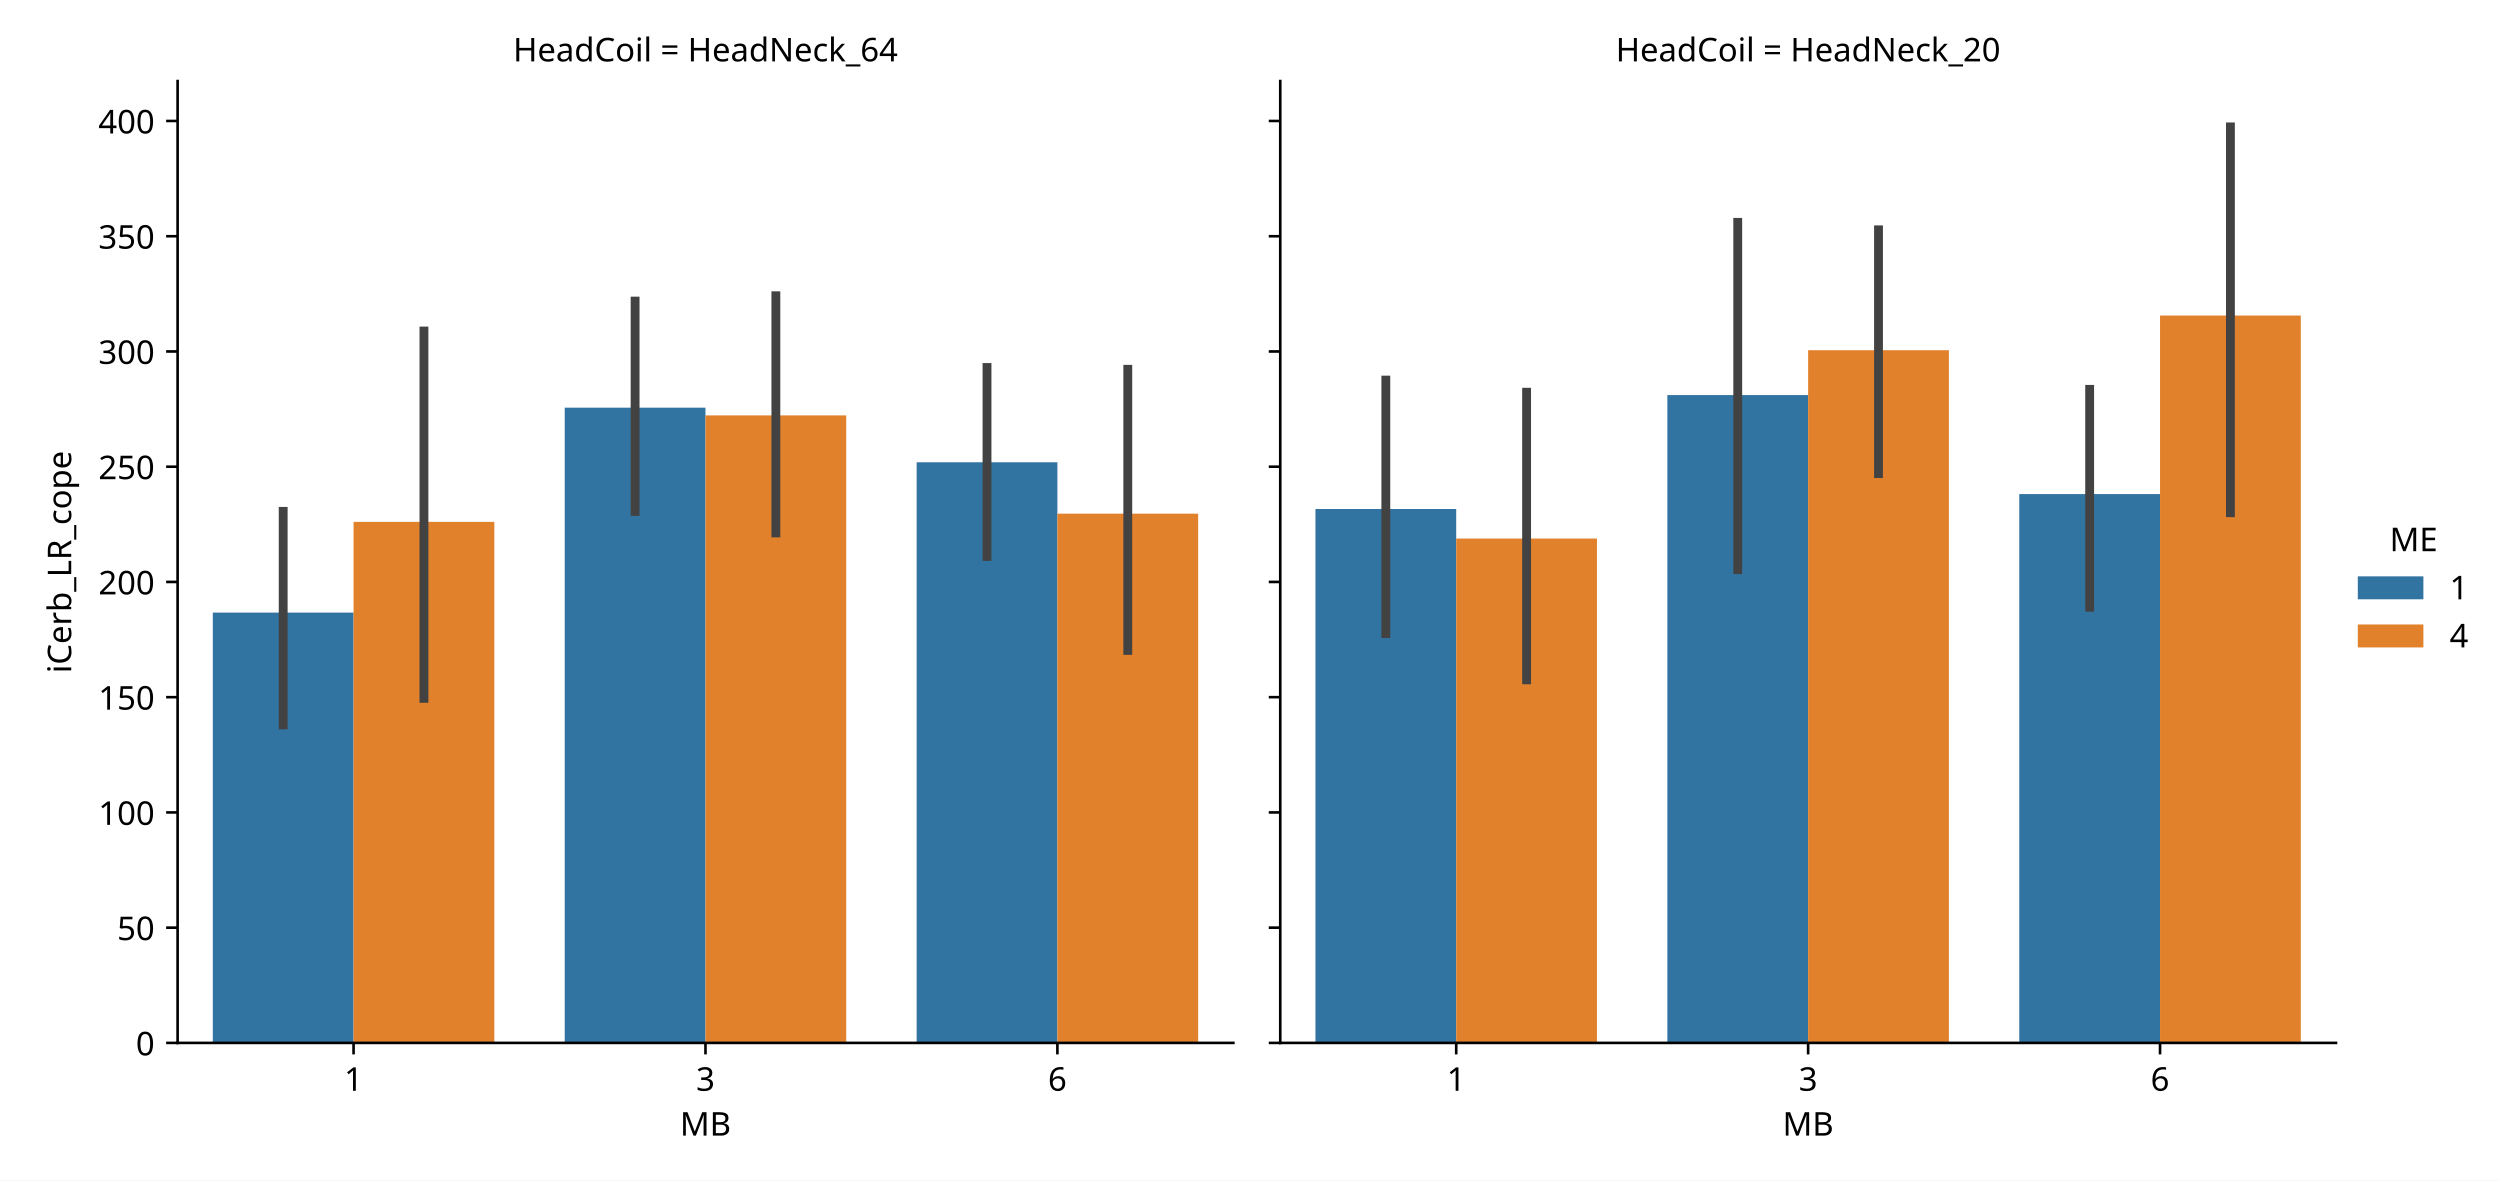
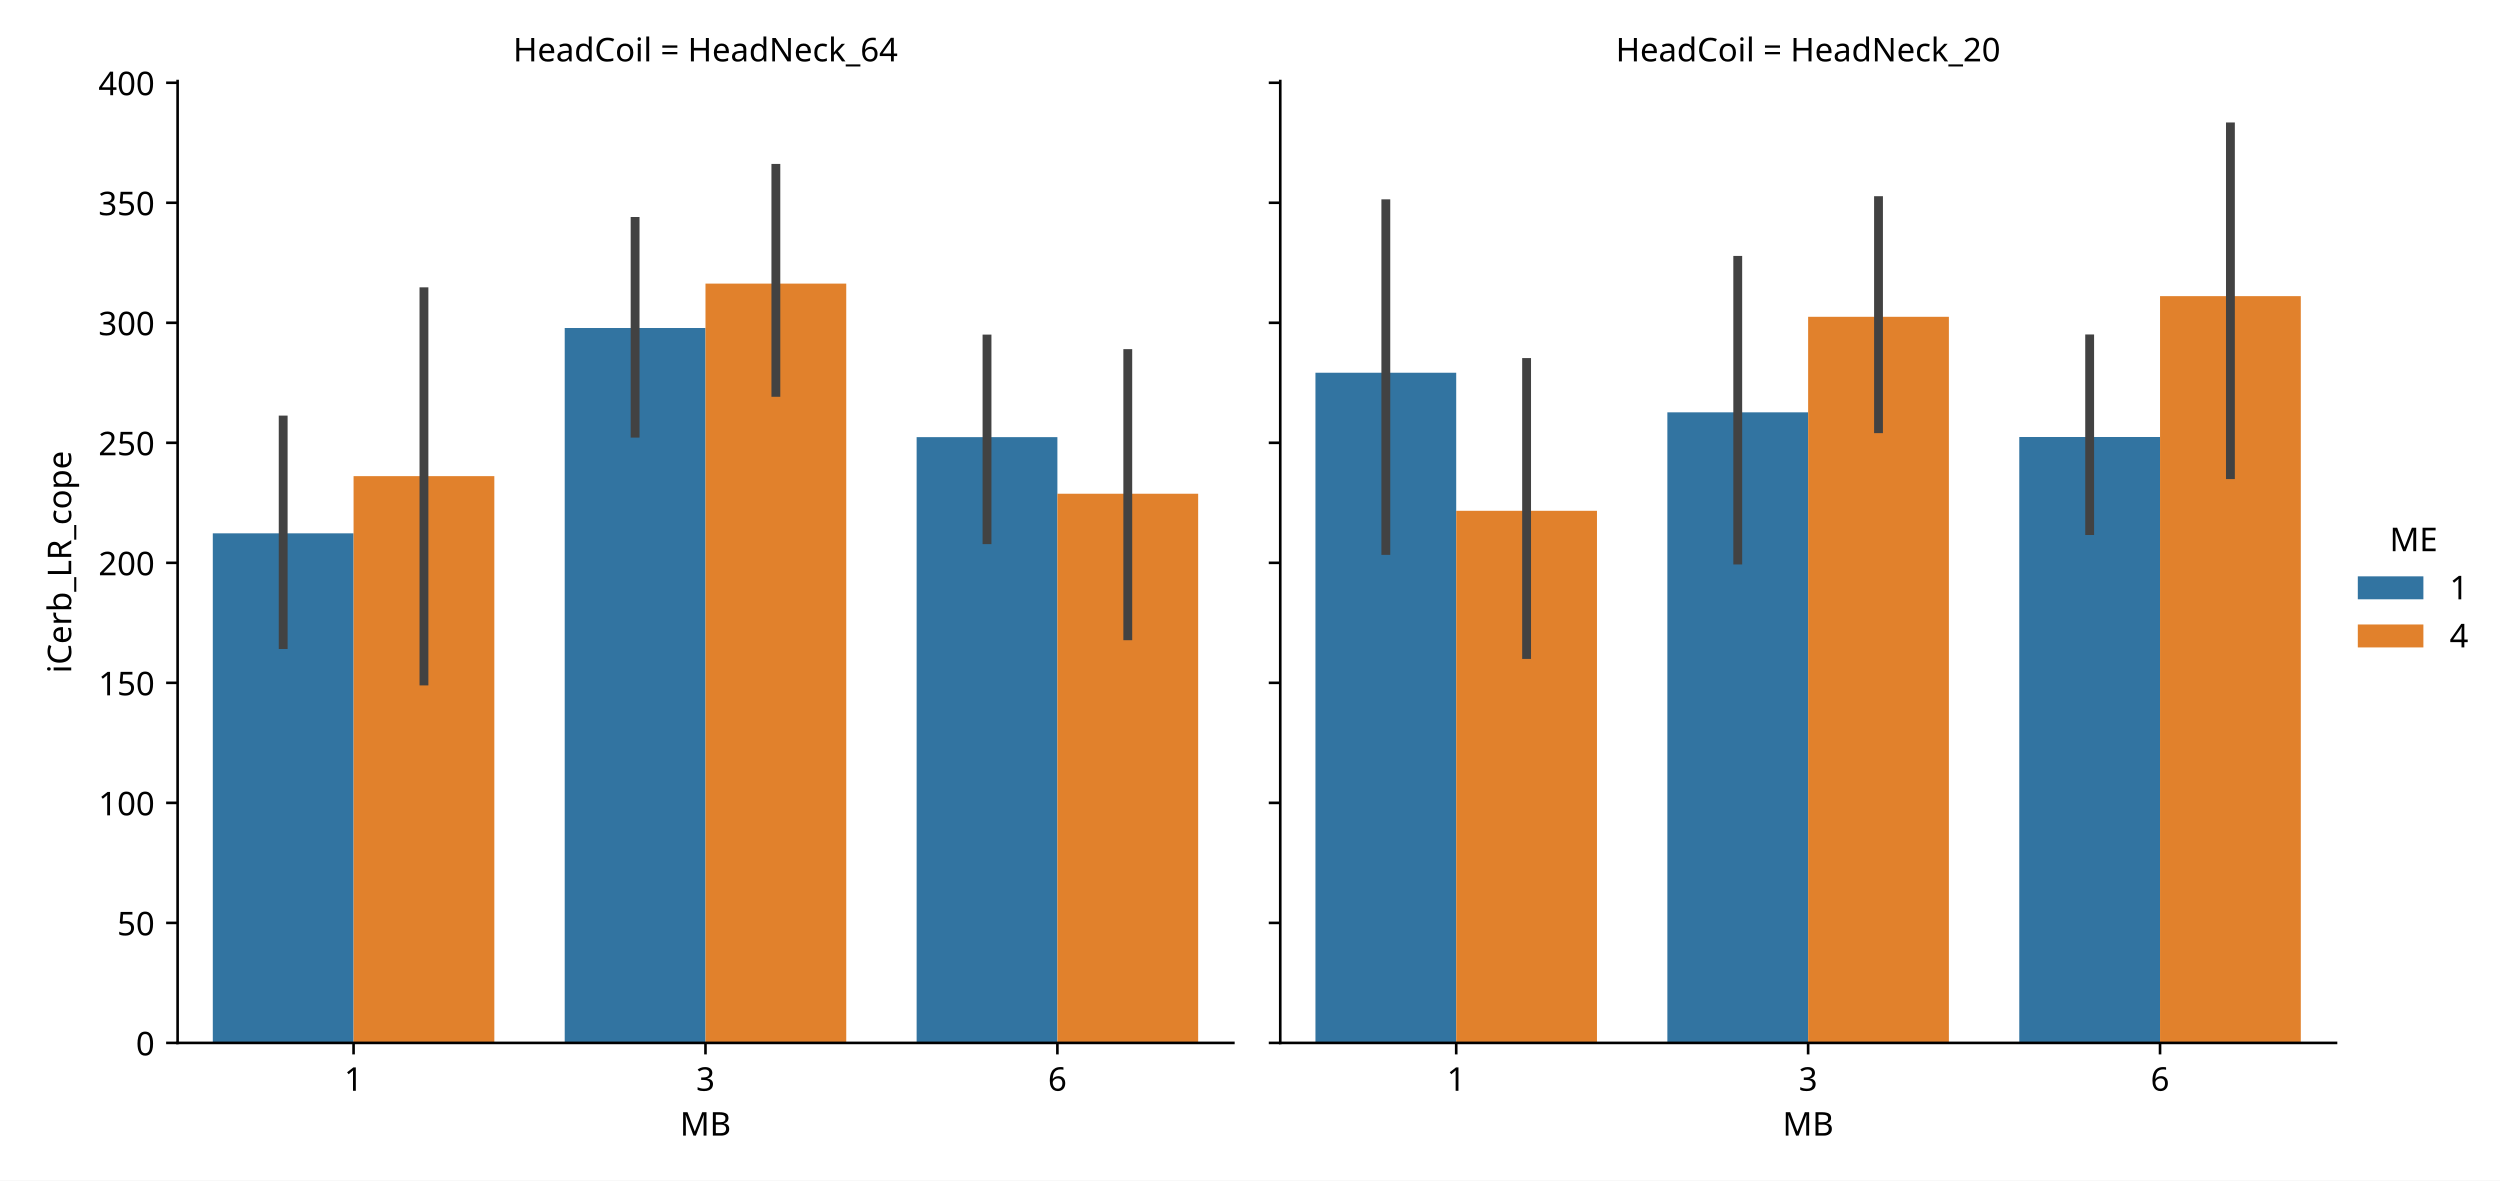
<svg xmlns="http://www.w3.org/2000/svg" xmlns:xlink="http://www.w3.org/1999/xlink" width="762.39pt" height="360pt" viewBox="0 0 762.39 360" version="1.1">
  <defs>
    <style type="text/css">*{stroke-linejoin: round; stroke-linecap: butt}</style>
  </defs>
  <g id="figure_1">
    <g id="patch_1">
      <path d="M 0 360  L 762.39 360  L 762.39 0  L 0 0  z " style="fill: #ffffff" />
    </g>
    <g id="axes_1">
      <g id="patch_2">
        <path d="M 54.163 318.04  L 376.118 318.04  L 376.118 24.72  L 54.163 24.72  z " style="fill: #ffffff" />
      </g>
      <g id="patch_3">
-         <path d="M 64.895 318.04  L 107.822 318.04  L 107.822 186.818  L 64.895 186.818  z " clip-path="url(#p7e0ef2eebd)" style="fill: #3274a1" />
+         <path d="M 64.895 318.04  L 107.822 318.04  L 107.822 162.634  L 64.895 162.634  z " clip-path="url(#pe191dc1315)" style="fill: #3274a1" />
      </g>
      <g id="patch_4">
-         <path d="M 172.213 318.04  L 215.14 318.04  L 215.14 124.319  L 172.213 124.319  z " clip-path="url(#p7e0ef2eebd)" style="fill: #3274a1" />
+         <path d="M 172.213 318.04  L 215.14 318.04  L 215.14 100.025  L 172.213 100.025  z " clip-path="url(#pe191dc1315)" style="fill: #3274a1" />
      </g>
      <g id="patch_5">
-         <path d="M 279.531 318.04  L 322.459 318.04  L 322.459 140.972  L 279.531 140.972  z " clip-path="url(#p7e0ef2eebd)" style="fill: #3274a1" />
+         <path d="M 279.531 318.04  L 322.459 318.04  L 322.459 133.315  L 279.531 133.315  z " clip-path="url(#pe191dc1315)" style="fill: #3274a1" />
      </g>
      <g id="patch_6">
-         <path d="M 107.822 318.04  L 150.749 318.04  L 150.749 159.156  L 107.822 159.156  z " clip-path="url(#p7e0ef2eebd)" style="fill: #e1812c" />
+         <path d="M 107.822 318.04  L 150.749 318.04  L 150.749 145.196  L 107.822 145.196  z " clip-path="url(#pe191dc1315)" style="fill: #e1812c" />
      </g>
      <g id="patch_7">
-         <path d="M 215.14 318.04  L 258.068 318.04  L 258.068 126.679  L 215.14 126.679  z " clip-path="url(#p7e0ef2eebd)" style="fill: #e1812c" />
+         <path d="M 215.14 318.04  L 258.068 318.04  L 258.068 86.496  L 215.14 86.496  z " clip-path="url(#pe191dc1315)" style="fill: #e1812c" />
      </g>
      <g id="patch_8">
-         <path d="M 322.459 318.04  L 365.386 318.04  L 365.386 156.637  L 322.459 156.637  z " clip-path="url(#p7e0ef2eebd)" style="fill: #e1812c" />
+         <path d="M 322.459 318.04  L 365.386 318.04  L 365.386 150.559  L 322.459 150.559  z " clip-path="url(#pe191dc1315)" style="fill: #e1812c" />
      </g>
      <g id="matplotlib.axis_1">
        <g id="xtick_1">
          <g id="line2d_1">
            <defs>
-               <path id="m6424264c34" d="M 0 0  L 0 3.5  " style="stroke: #000000; stroke-width: 0.8" />
+               <path id="maa4fecbb08" d="M 0 0  L 0 3.5  " style="stroke: #000000; stroke-width: 0.8" />
            </defs>
            <g>
-               <use xlink:href="#m6424264c34" x="107.822" y="318.04" style="stroke: #000000; stroke-width: 0.8" />
+               <use xlink:href="#maa4fecbb08" x="107.822" y="318.04" style="stroke: #000000; stroke-width: 0.8" />
            </g>
          </g>
          <g id="text_1">
            <text style="font: 10px 'sans-serif'; text-anchor: middle" x="107.822" y="332.638" transform="rotate(-0, 107.8219, 332.6384)">1</text>
          </g>
        </g>
        <g id="xtick_2">
          <g id="line2d_2">
            <g>
-               <use xlink:href="#m6424264c34" x="215.14" y="318.04" style="stroke: #000000; stroke-width: 0.8" />
+               <use xlink:href="#maa4fecbb08" x="215.14" y="318.04" style="stroke: #000000; stroke-width: 0.8" />
            </g>
          </g>
          <g id="text_2">
            <text style="font: 10px 'sans-serif'; text-anchor: middle" x="215.14" y="332.638" transform="rotate(-0, 215.1402, 332.6384)">3</text>
          </g>
        </g>
        <g id="xtick_3">
          <g id="line2d_3">
            <g>
-               <use xlink:href="#m6424264c34" x="322.459" y="318.04" style="stroke: #000000; stroke-width: 0.8" />
+               <use xlink:href="#maa4fecbb08" x="322.459" y="318.04" style="stroke: #000000; stroke-width: 0.8" />
            </g>
          </g>
          <g id="text_3">
            <text style="font: 10px 'sans-serif'; text-anchor: middle" x="322.459" y="332.638" transform="rotate(-0, 322.4585, 332.6384)">6</text>
          </g>
        </g>
        <g id="text_4">
          <text style="font: 10px 'sans-serif'; text-anchor: middle" x="215.14" y="346.317" transform="rotate(-0, 215.1402, 346.3166)">MB</text>
        </g>
      </g>
      <g id="matplotlib.axis_2">
        <g id="ytick_1">
          <g id="line2d_4">
            <defs>
-               <path id="m92f1ec0c4c" d="M 0 0  L -3.5 0  " style="stroke: #000000; stroke-width: 0.8" />
+               <path id="mb5ddbb4c94" d="M 0 0  L -3.5 0  " style="stroke: #000000; stroke-width: 0.8" />
            </defs>
            <g>
-               <use xlink:href="#m92f1ec0c4c" x="54.163" y="318.04" style="stroke: #000000; stroke-width: 0.8" />
+               <use xlink:href="#mb5ddbb4c94" x="54.163" y="318.04" style="stroke: #000000; stroke-width: 0.8" />
            </g>
          </g>
          <g id="text_5">
            <text style="font: 10px 'sans-serif'; text-anchor: end" x="47.163" y="321.839" transform="rotate(-0, 47.16278, 321.8392)">0</text>
          </g>
        </g>
        <g id="ytick_2">
          <g id="line2d_5">
            <g>
-               <use xlink:href="#m92f1ec0c4c" x="54.163" y="282.897" style="stroke: #000000; stroke-width: 0.8" />
+               <use xlink:href="#mb5ddbb4c94" x="54.163" y="281.439" style="stroke: #000000; stroke-width: 0.8" />
            </g>
          </g>
          <g id="text_6">
-             <text style="font: 10px 'sans-serif'; text-anchor: end" x="47.163" y="286.696" transform="rotate(-0, 47.16278, 286.696)">50</text>
+             <text style="font: 10px 'sans-serif'; text-anchor: end" x="47.163" y="285.239" transform="rotate(-0, 47.16278, 285.2385)">50</text>
          </g>
        </g>
        <g id="ytick_3">
          <g id="line2d_6">
            <g>
-               <use xlink:href="#m92f1ec0c4c" x="54.163" y="247.754" style="stroke: #000000; stroke-width: 0.8" />
+               <use xlink:href="#mb5ddbb4c94" x="54.163" y="244.839" style="stroke: #000000; stroke-width: 0.8" />
            </g>
          </g>
          <g id="text_7">
-             <text style="font: 10px 'sans-serif'; text-anchor: end" x="47.163" y="251.553" transform="rotate(-0, 47.16278, 251.5528)">100</text>
+             <text style="font: 10px 'sans-serif'; text-anchor: end" x="47.163" y="248.638" transform="rotate(-0, 47.16278, 248.6379)">100</text>
          </g>
        </g>
        <g id="ytick_4">
          <g id="line2d_7">
            <g>
-               <use xlink:href="#m92f1ec0c4c" x="54.163" y="212.61" style="stroke: #000000; stroke-width: 0.8" />
+               <use xlink:href="#mb5ddbb4c94" x="54.163" y="208.238" style="stroke: #000000; stroke-width: 0.8" />
            </g>
          </g>
          <g id="text_8">
-             <text style="font: 10px 'sans-serif'; text-anchor: end" x="47.163" y="216.41" transform="rotate(-0, 47.16278, 216.4096)">150</text>
+             <text style="font: 10px 'sans-serif'; text-anchor: end" x="47.163" y="212.037" transform="rotate(-0, 47.16278, 212.0372)">150</text>
          </g>
        </g>
        <g id="ytick_5">
          <g id="line2d_8">
            <g>
-               <use xlink:href="#m92f1ec0c4c" x="54.163" y="177.467" style="stroke: #000000; stroke-width: 0.8" />
+               <use xlink:href="#mb5ddbb4c94" x="54.163" y="171.637" style="stroke: #000000; stroke-width: 0.8" />
            </g>
          </g>
          <g id="text_9">
-             <text style="font: 10px 'sans-serif'; text-anchor: end" x="47.163" y="181.266" transform="rotate(-0, 47.16278, 181.2664)">200</text>
+             <text style="font: 10px 'sans-serif'; text-anchor: end" x="47.163" y="175.437" transform="rotate(-0, 47.16278, 175.4365)">200</text>
          </g>
        </g>
        <g id="ytick_6">
          <g id="line2d_9">
            <g>
-               <use xlink:href="#m92f1ec0c4c" x="54.163" y="142.324" style="stroke: #000000; stroke-width: 0.8" />
+               <use xlink:href="#mb5ddbb4c94" x="54.163" y="135.037" style="stroke: #000000; stroke-width: 0.8" />
            </g>
          </g>
          <g id="text_10">
-             <text style="font: 10px 'sans-serif'; text-anchor: end" x="47.163" y="146.123" transform="rotate(-0, 47.16278, 146.1231)">250</text>
+             <text style="font: 10px 'sans-serif'; text-anchor: end" x="47.163" y="138.836" transform="rotate(-0, 47.16278, 138.8359)">250</text>
          </g>
        </g>
        <g id="ytick_7">
          <g id="line2d_10">
            <g>
-               <use xlink:href="#m92f1ec0c4c" x="54.163" y="107.181" style="stroke: #000000; stroke-width: 0.8" />
+               <use xlink:href="#mb5ddbb4c94" x="54.163" y="98.436" style="stroke: #000000; stroke-width: 0.8" />
            </g>
          </g>
          <g id="text_11">
-             <text style="font: 10px 'sans-serif'; text-anchor: end" x="47.163" y="110.98" transform="rotate(-0, 47.16278, 110.9799)">300</text>
+             <text style="font: 10px 'sans-serif'; text-anchor: end" x="47.163" y="102.235" transform="rotate(-0, 47.16278, 102.2352)">300</text>
          </g>
        </g>
        <g id="ytick_8">
          <g id="line2d_11">
            <g>
-               <use xlink:href="#m92f1ec0c4c" x="54.163" y="72.037" style="stroke: #000000; stroke-width: 0.8" />
+               <use xlink:href="#mb5ddbb4c94" x="54.163" y="61.835" style="stroke: #000000; stroke-width: 0.8" />
            </g>
          </g>
          <g id="text_12">
-             <text style="font: 10px 'sans-serif'; text-anchor: end" x="47.163" y="75.837" transform="rotate(-0, 47.16278, 75.8367)">350</text>
+             <text style="font: 10px 'sans-serif'; text-anchor: end" x="47.163" y="65.635" transform="rotate(-0, 47.16278, 65.63451)">350</text>
          </g>
        </g>
        <g id="ytick_9">
          <g id="line2d_12">
            <g>
-               <use xlink:href="#m92f1ec0c4c" x="54.163" y="36.894" style="stroke: #000000; stroke-width: 0.8" />
+               <use xlink:href="#mb5ddbb4c94" x="54.163" y="25.235" style="stroke: #000000; stroke-width: 0.8" />
            </g>
          </g>
          <g id="text_13">
-             <text style="font: 10px 'sans-serif'; text-anchor: end" x="47.163" y="40.693" transform="rotate(-0, 47.16278, 40.69349)">400</text>
+             <text style="font: 10px 'sans-serif'; text-anchor: end" x="47.163" y="29.034" transform="rotate(-0, 47.16278, 29.03384)">400</text>
          </g>
        </g>
        <g id="text_14">
          <text style="font: 10px 'sans-serif'; text-anchor: middle" x="21.717" y="171.38" transform="rotate(-90, 21.71747, 171.38)">iCerb_LR_cope</text>
        </g>
      </g>
      <g id="line2d_13">
-         <path d="M 86.358 221.058  L 86.358 155.938  " clip-path="url(#p7e0ef2eebd)" style="fill: none; stroke: #424242; stroke-width: 2.7; stroke-linecap: square" />
+         <path d="M 86.358 196.564  L 86.358 128.093  " clip-path="url(#pe191dc1315)" style="fill: none; stroke: #424242; stroke-width: 2.7; stroke-linecap: square" />
      </g>
      <g id="line2d_14">
-         <path d="M 193.677 155.99  L 193.677 91.819  " clip-path="url(#p7e0ef2eebd)" style="fill: none; stroke: #424242; stroke-width: 2.7; stroke-linecap: square" />
+         <path d="M 193.677 132.107  L 193.677 67.516  " clip-path="url(#pe191dc1315)" style="fill: none; stroke: #424242; stroke-width: 2.7; stroke-linecap: square" />
      </g>
      <g id="line2d_15">
-         <path d="M 300.995 169.684  L 300.995 112.078  " clip-path="url(#p7e0ef2eebd)" style="fill: none; stroke: #424242; stroke-width: 2.7; stroke-linecap: square" />
+         <path d="M 300.995 164.586  L 300.995 103.382  " clip-path="url(#pe191dc1315)" style="fill: none; stroke: #424242; stroke-width: 2.7; stroke-linecap: square" />
      </g>
      <g id="line2d_16">
-         <path d="M 129.286 212.973  L 129.286 100.944  " clip-path="url(#p7e0ef2eebd)" style="fill: none; stroke: #424242; stroke-width: 2.7; stroke-linecap: square" />
+         <path d="M 129.286 207.671  L 129.286 88.974  " clip-path="url(#pe191dc1315)" style="fill: none; stroke: #424242; stroke-width: 2.7; stroke-linecap: square" />
      </g>
      <g id="line2d_17">
-         <path d="M 236.604 162.504  L 236.604 90.183  " clip-path="url(#p7e0ef2eebd)" style="fill: none; stroke: #424242; stroke-width: 2.7; stroke-linecap: square" />
+         <path d="M 236.604 119.66  L 236.604 51.351  " clip-path="url(#pe191dc1315)" style="fill: none; stroke: #424242; stroke-width: 2.7; stroke-linecap: square" />
      </g>
      <g id="line2d_18">
-         <path d="M 343.922 198.354  L 343.922 112.62  " clip-path="url(#p7e0ef2eebd)" style="fill: none; stroke: #424242; stroke-width: 2.7; stroke-linecap: square" />
+         <path d="M 343.922 193.889  L 343.922 107.825  " clip-path="url(#pe191dc1315)" style="fill: none; stroke: #424242; stroke-width: 2.7; stroke-linecap: square" />
      </g>
      <g id="patch_9">
        <path d="M 54.163 318.04  L 54.163 24.72  " style="fill: none; stroke: #000000; stroke-width: 0.8; stroke-linejoin: miter; stroke-linecap: square" />
      </g>
      <g id="patch_10">
        <path d="M 54.163 318.04  L 376.118 318.04  " style="fill: none; stroke: #000000; stroke-width: 0.8; stroke-linejoin: miter; stroke-linecap: square" />
      </g>
      <g id="text_15">
        <text style="font: 10px 'sans-serif'; text-anchor: middle" x="215.14" y="18.72" transform="rotate(-0, 215.1402, 18.72)">HeadCoil = HeadNeck_64</text>
      </g>
    </g>
    <g id="axes_2">
      <g id="patch_11">
        <path d="M 390.421 318.04  L 712.376 318.04  L 712.376 24.72  L 390.421 24.72  z " style="fill: #ffffff" />
      </g>
      <g id="patch_12">
-         <path d="M 401.153 318.04  L 444.08 318.04  L 444.08 155.215  L 401.153 155.215  z " clip-path="url(#p65e54215e9)" style="fill: #3274a1" />
+         <path d="M 401.153 318.04  L 444.08 318.04  L 444.08 113.666  L 401.153 113.666  z " clip-path="url(#p48253494f7)" style="fill: #3274a1" />
      </g>
      <g id="patch_13">
-         <path d="M 508.471 318.04  L 551.399 318.04  L 551.399 120.485  L 508.471 120.485  z " clip-path="url(#p65e54215e9)" style="fill: #3274a1" />
+         <path d="M 508.471 318.04  L 551.399 318.04  L 551.399 125.737  L 508.471 125.737  z " clip-path="url(#p48253494f7)" style="fill: #3274a1" />
      </g>
      <g id="patch_14">
-         <path d="M 615.79 318.04  L 658.717 318.04  L 658.717 150.67  L 615.79 150.67  z " clip-path="url(#p65e54215e9)" style="fill: #3274a1" />
+         <path d="M 615.79 318.04  L 658.717 318.04  L 658.717 133.268  L 615.79 133.268  z " clip-path="url(#p48253494f7)" style="fill: #3274a1" />
      </g>
      <g id="patch_15">
-         <path d="M 444.08 318.04  L 487.008 318.04  L 487.008 164.236  L 444.08 164.236  z " clip-path="url(#p65e54215e9)" style="fill: #e1812c" />
+         <path d="M 444.08 318.04  L 487.008 318.04  L 487.008 155.777  L 444.08 155.777  z " clip-path="url(#p48253494f7)" style="fill: #e1812c" />
      </g>
      <g id="patch_16">
-         <path d="M 551.399 318.04  L 594.326 318.04  L 594.326 106.804  L 551.399 106.804  z " clip-path="url(#p65e54215e9)" style="fill: #e1812c" />
+         <path d="M 551.399 318.04  L 594.326 318.04  L 594.326 96.61  L 551.399 96.61  z " clip-path="url(#p48253494f7)" style="fill: #e1812c" />
      </g>
      <g id="patch_17">
-         <path d="M 658.717 318.04  L 701.644 318.04  L 701.644 96.224  L 658.717 96.224  z " clip-path="url(#p65e54215e9)" style="fill: #e1812c" />
+         <path d="M 658.717 318.04  L 701.644 318.04  L 701.644 90.301  L 658.717 90.301  z " clip-path="url(#p48253494f7)" style="fill: #e1812c" />
      </g>
      <g id="matplotlib.axis_3">
        <g id="xtick_4">
          <g id="line2d_19">
            <g>
-               <use xlink:href="#m6424264c34" x="444.08" y="318.04" style="stroke: #000000; stroke-width: 0.8" />
+               <use xlink:href="#maa4fecbb08" x="444.08" y="318.04" style="stroke: #000000; stroke-width: 0.8" />
            </g>
          </g>
          <g id="text_16">
            <text style="font: 10px 'sans-serif'; text-anchor: middle" x="444.08" y="332.638" transform="rotate(-0, 444.0804, 332.6384)">1</text>
          </g>
        </g>
        <g id="xtick_5">
          <g id="line2d_20">
            <g>
-               <use xlink:href="#m6424264c34" x="551.399" y="318.04" style="stroke: #000000; stroke-width: 0.8" />
+               <use xlink:href="#maa4fecbb08" x="551.399" y="318.04" style="stroke: #000000; stroke-width: 0.8" />
            </g>
          </g>
          <g id="text_17">
            <text style="font: 10px 'sans-serif'; text-anchor: middle" x="551.399" y="332.638" transform="rotate(-0, 551.3987, 332.6384)">3</text>
          </g>
        </g>
        <g id="xtick_6">
          <g id="line2d_21">
            <g>
-               <use xlink:href="#m6424264c34" x="658.717" y="318.04" style="stroke: #000000; stroke-width: 0.8" />
+               <use xlink:href="#maa4fecbb08" x="658.717" y="318.04" style="stroke: #000000; stroke-width: 0.8" />
            </g>
          </g>
          <g id="text_18">
            <text style="font: 10px 'sans-serif'; text-anchor: middle" x="658.717" y="332.638" transform="rotate(-0, 658.717, 332.6384)">6</text>
          </g>
        </g>
        <g id="text_19">
          <text style="font: 10px 'sans-serif'; text-anchor: middle" x="551.399" y="346.317" transform="rotate(-0, 551.3987, 346.3166)">MB</text>
        </g>
      </g>
      <g id="matplotlib.axis_4">
        <g id="ytick_10">
          <g id="line2d_22">
            <g>
-               <use xlink:href="#m92f1ec0c4c" x="390.421" y="318.04" style="stroke: #000000; stroke-width: 0.8" />
+               <use xlink:href="#mb5ddbb4c94" x="390.421" y="318.04" style="stroke: #000000; stroke-width: 0.8" />
            </g>
          </g>
        </g>
        <g id="ytick_11">
          <g id="line2d_23">
            <g>
-               <use xlink:href="#m92f1ec0c4c" x="390.421" y="282.897" style="stroke: #000000; stroke-width: 0.8" />
+               <use xlink:href="#mb5ddbb4c94" x="390.421" y="281.439" style="stroke: #000000; stroke-width: 0.8" />
            </g>
          </g>
        </g>
        <g id="ytick_12">
          <g id="line2d_24">
            <g>
-               <use xlink:href="#m92f1ec0c4c" x="390.421" y="247.754" style="stroke: #000000; stroke-width: 0.8" />
+               <use xlink:href="#mb5ddbb4c94" x="390.421" y="244.839" style="stroke: #000000; stroke-width: 0.8" />
            </g>
          </g>
        </g>
        <g id="ytick_13">
          <g id="line2d_25">
            <g>
-               <use xlink:href="#m92f1ec0c4c" x="390.421" y="212.61" style="stroke: #000000; stroke-width: 0.8" />
+               <use xlink:href="#mb5ddbb4c94" x="390.421" y="208.238" style="stroke: #000000; stroke-width: 0.8" />
            </g>
          </g>
        </g>
        <g id="ytick_14">
          <g id="line2d_26">
            <g>
-               <use xlink:href="#m92f1ec0c4c" x="390.421" y="177.467" style="stroke: #000000; stroke-width: 0.8" />
+               <use xlink:href="#mb5ddbb4c94" x="390.421" y="171.637" style="stroke: #000000; stroke-width: 0.8" />
            </g>
          </g>
        </g>
        <g id="ytick_15">
          <g id="line2d_27">
            <g>
-               <use xlink:href="#m92f1ec0c4c" x="390.421" y="142.324" style="stroke: #000000; stroke-width: 0.8" />
+               <use xlink:href="#mb5ddbb4c94" x="390.421" y="135.037" style="stroke: #000000; stroke-width: 0.8" />
            </g>
          </g>
        </g>
        <g id="ytick_16">
          <g id="line2d_28">
            <g>
-               <use xlink:href="#m92f1ec0c4c" x="390.421" y="107.181" style="stroke: #000000; stroke-width: 0.8" />
+               <use xlink:href="#mb5ddbb4c94" x="390.421" y="98.436" style="stroke: #000000; stroke-width: 0.8" />
            </g>
          </g>
        </g>
        <g id="ytick_17">
          <g id="line2d_29">
            <g>
-               <use xlink:href="#m92f1ec0c4c" x="390.421" y="72.037" style="stroke: #000000; stroke-width: 0.8" />
+               <use xlink:href="#mb5ddbb4c94" x="390.421" y="61.835" style="stroke: #000000; stroke-width: 0.8" />
            </g>
          </g>
        </g>
        <g id="ytick_18">
          <g id="line2d_30">
            <g>
-               <use xlink:href="#m92f1ec0c4c" x="390.421" y="36.894" style="stroke: #000000; stroke-width: 0.8" />
+               <use xlink:href="#mb5ddbb4c94" x="390.421" y="25.235" style="stroke: #000000; stroke-width: 0.8" />
            </g>
          </g>
        </g>
      </g>
      <g id="line2d_31">
-         <path d="M 422.617 193.214  L 422.617 115.913  " clip-path="url(#p65e54215e9)" style="fill: none; stroke: #424242; stroke-width: 2.7; stroke-linecap: square" />
+         <path d="M 422.617 167.865  L 422.617 62.129  " clip-path="url(#p48253494f7)" style="fill: none; stroke: #424242; stroke-width: 2.7; stroke-linecap: square" />
      </g>
      <g id="line2d_32">
-         <path d="M 529.935 173.723  L 529.935 67.803  " clip-path="url(#p65e54215e9)" style="fill: none; stroke: #424242; stroke-width: 2.7; stroke-linecap: square" />
+         <path d="M 529.935 170.795  L 529.935 79.403  " clip-path="url(#p48253494f7)" style="fill: none; stroke: #424242; stroke-width: 2.7; stroke-linecap: square" />
      </g>
      <g id="line2d_33">
-         <path d="M 637.253 185.184  L 637.253 118.739  " clip-path="url(#p65e54215e9)" style="fill: none; stroke: #424242; stroke-width: 2.7; stroke-linecap: square" />
+         <path d="M 637.253 161.794  L 637.253 103.354  " clip-path="url(#p48253494f7)" style="fill: none; stroke: #424242; stroke-width: 2.7; stroke-linecap: square" />
      </g>
      <g id="line2d_34">
-         <path d="M 465.544 207.325  L 465.544 119.616  " clip-path="url(#p65e54215e9)" style="fill: none; stroke: #424242; stroke-width: 2.7; stroke-linecap: square" />
+         <path d="M 465.544 199.588  L 465.544 110.545  " clip-path="url(#p48253494f7)" style="fill: none; stroke: #424242; stroke-width: 2.7; stroke-linecap: square" />
      </g>
      <g id="line2d_35">
-         <path d="M 572.862 144.418  L 572.862 70.084  " clip-path="url(#p65e54215e9)" style="fill: none; stroke: #424242; stroke-width: 2.7; stroke-linecap: square" />
+         <path d="M 572.862 130.732  L 572.862 61.18  " clip-path="url(#p48253494f7)" style="fill: none; stroke: #424242; stroke-width: 2.7; stroke-linecap: square" />
      </g>
      <g id="line2d_36">
-         <path d="M 680.181 156.36  L 680.181 38.688  " clip-path="url(#p65e54215e9)" style="fill: none; stroke: #424242; stroke-width: 2.7; stroke-linecap: square" />
+         <path d="M 680.181 144.746  L 680.181 38.688  " clip-path="url(#p48253494f7)" style="fill: none; stroke: #424242; stroke-width: 2.7; stroke-linecap: square" />
      </g>
      <g id="patch_18">
        <path d="M 390.421 318.04  L 390.421 24.72  " style="fill: none; stroke: #000000; stroke-width: 0.8; stroke-linejoin: miter; stroke-linecap: square" />
      </g>
      <g id="patch_19">
        <path d="M 390.421 318.04  L 712.376 318.04  " style="fill: none; stroke: #000000; stroke-width: 0.8; stroke-linejoin: miter; stroke-linecap: square" />
      </g>
      <g id="text_20">
        <text style="font: 10px 'sans-serif'; text-anchor: middle" x="551.399" y="18.72" transform="rotate(-0, 551.3987, 18.72)">HeadCoil = HeadNeck_20</text>
      </g>
    </g>
    <g id="legend_1">
      <g id="text_21">
        <text style="font: 10px 'sans-serif'; text-anchor: start" x="728.735" y="168.081" transform="rotate(-0, 728.7353, 168.0813)">ME</text>
      </g>
      <g id="patch_20">
        <path d="M 719.028 182.759  L 739.028 182.759  L 739.028 175.759  L 719.028 175.759  z " style="fill: #3274a1" />
      </g>
      <g id="text_22">
        <text style="font: 10px 'sans-serif'; text-anchor: start" x="747.028" y="182.759" transform="rotate(-0, 747.0275, 182.7594)">1</text>
      </g>
      <g id="patch_21">
        <path d="M 719.028 197.438  L 739.028 197.438  L 739.028 190.438  L 719.028 190.438  z " style="fill: #e1812c" />
      </g>
      <g id="text_23">
        <text style="font: 10px 'sans-serif'; text-anchor: start" x="747.028" y="197.438" transform="rotate(-0, 747.0275, 197.4375)">4</text>
      </g>
    </g>
  </g>
  <defs>
-     <clipPath id="p7e0ef2eebd">
+     <clipPath id="pe191dc1315">
      <rect x="54.163" y="24.72" width="321.955" height="293.32" />
    </clipPath>
-     <clipPath id="p65e54215e9">
+     <clipPath id="p48253494f7">
      <rect x="390.421" y="24.72" width="321.955" height="293.32" />
    </clipPath>
  </defs>
</svg>
